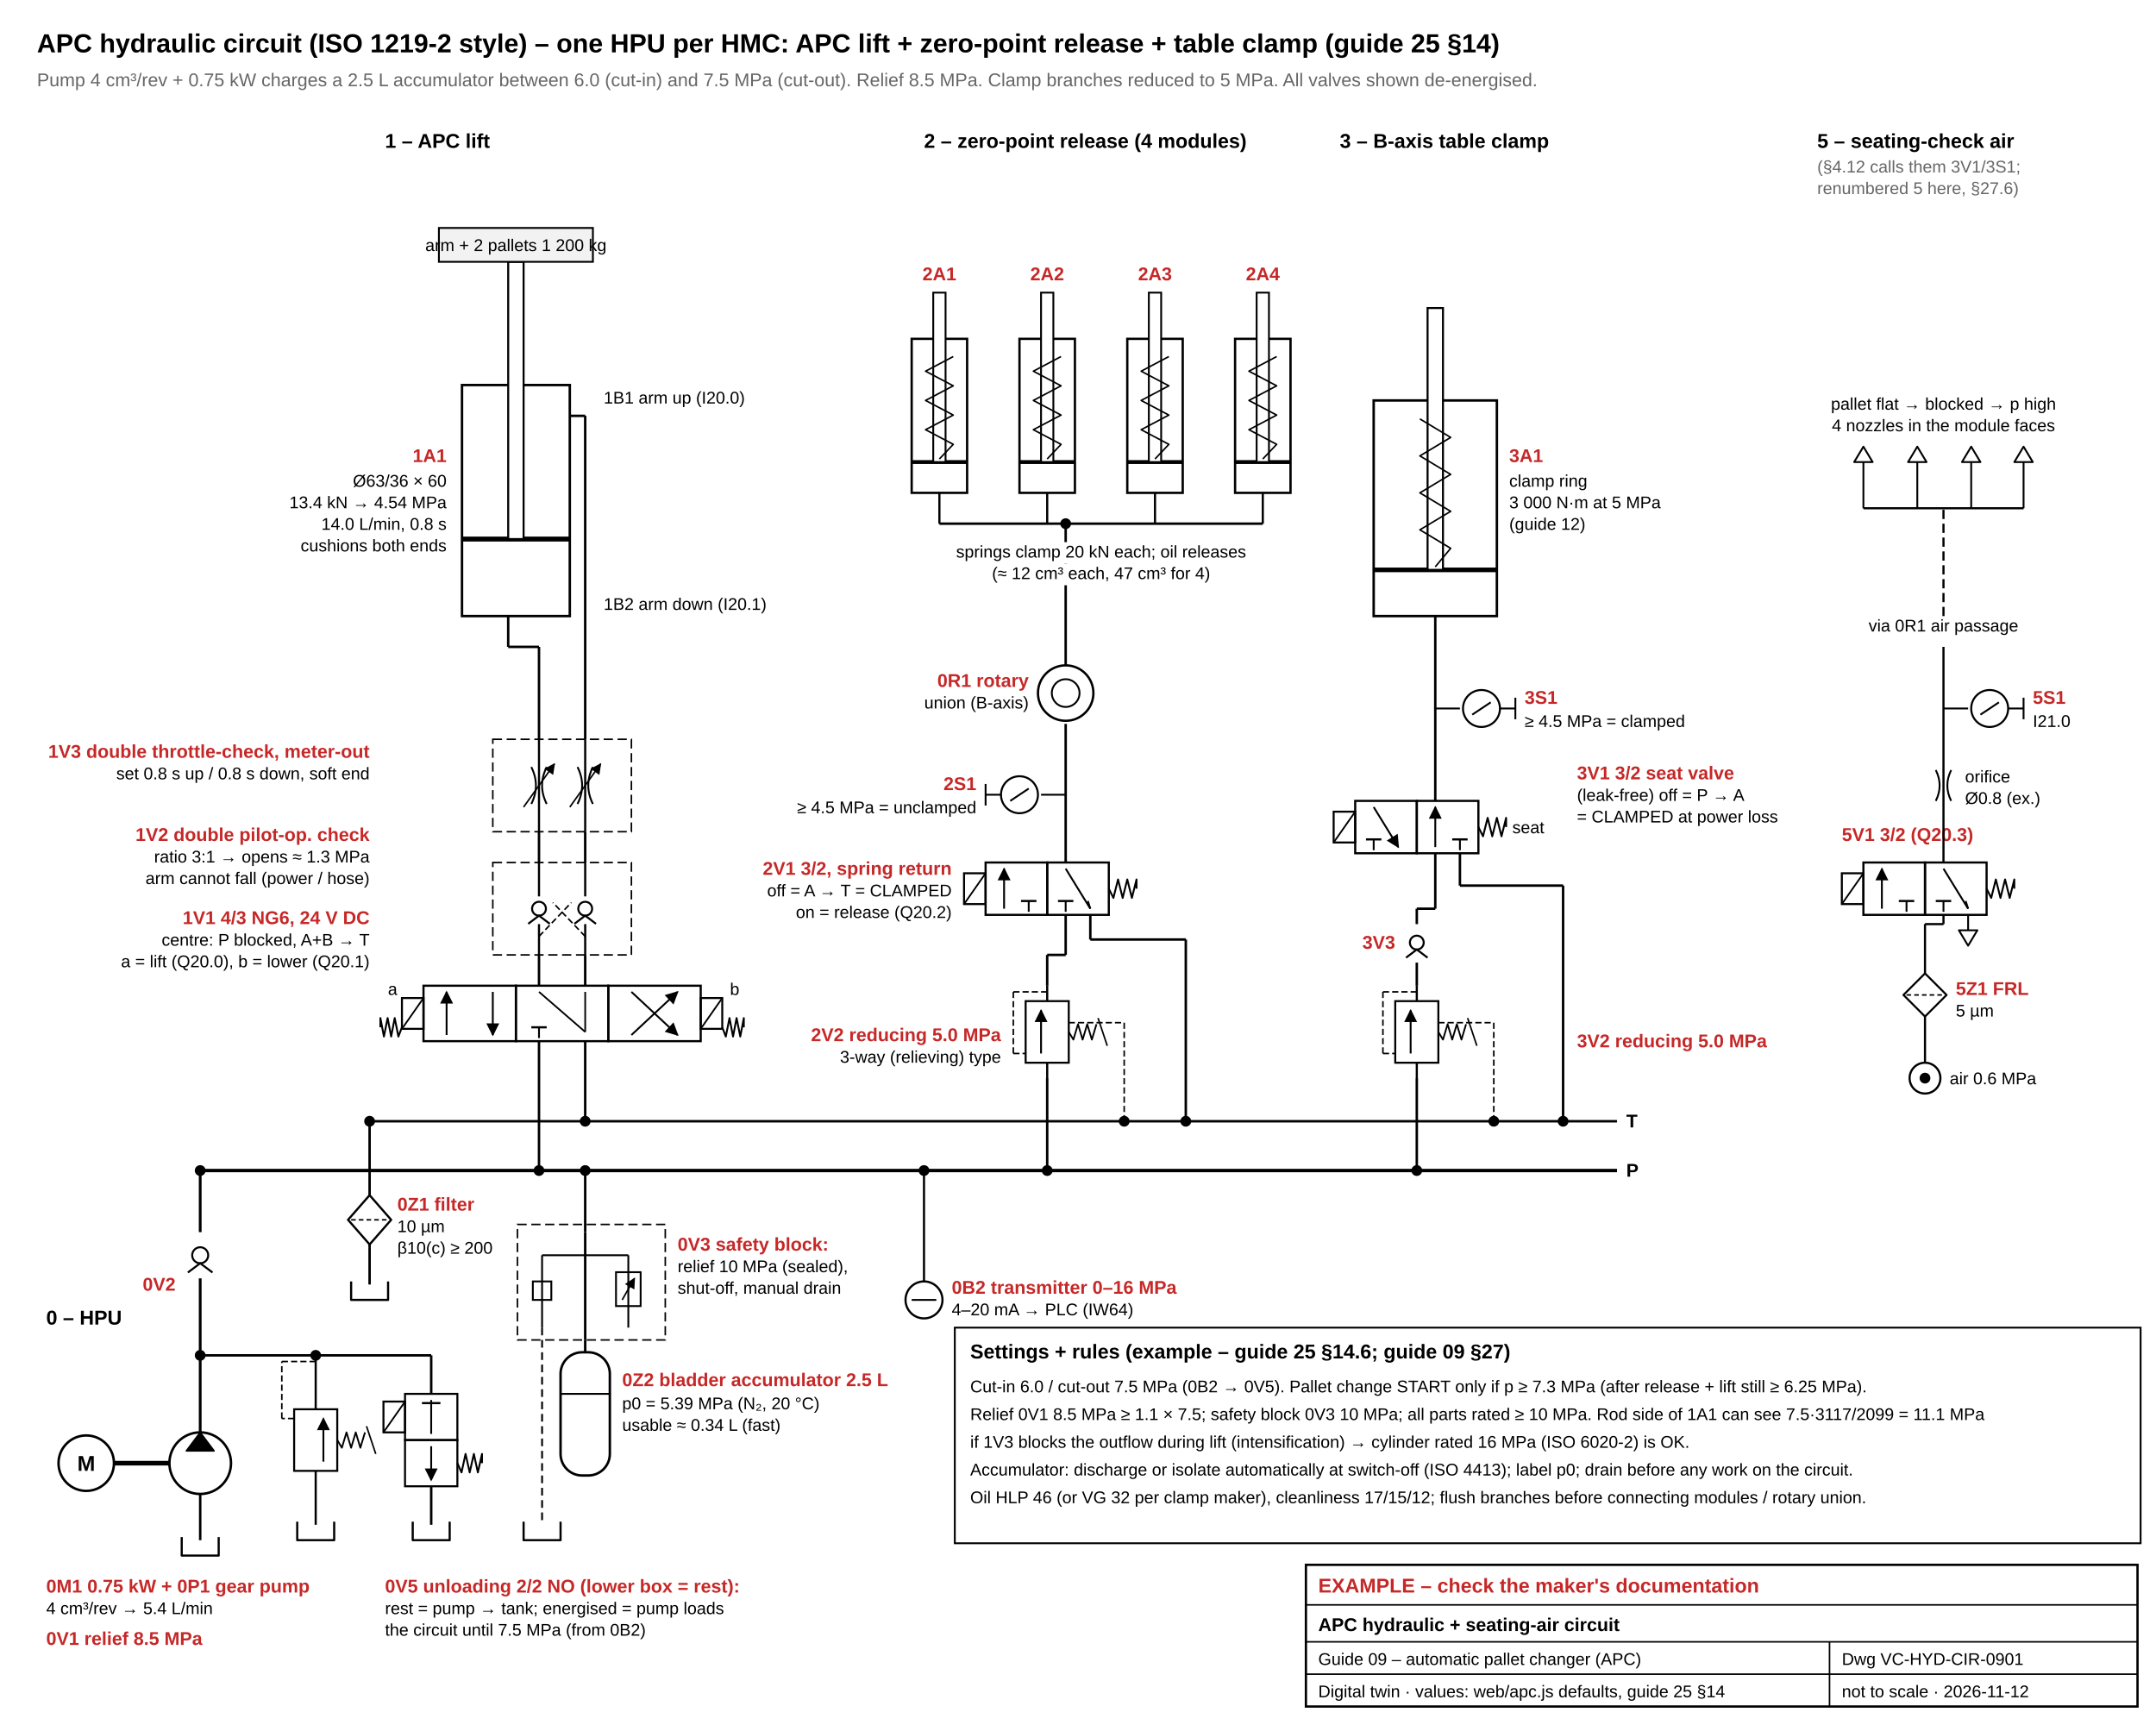
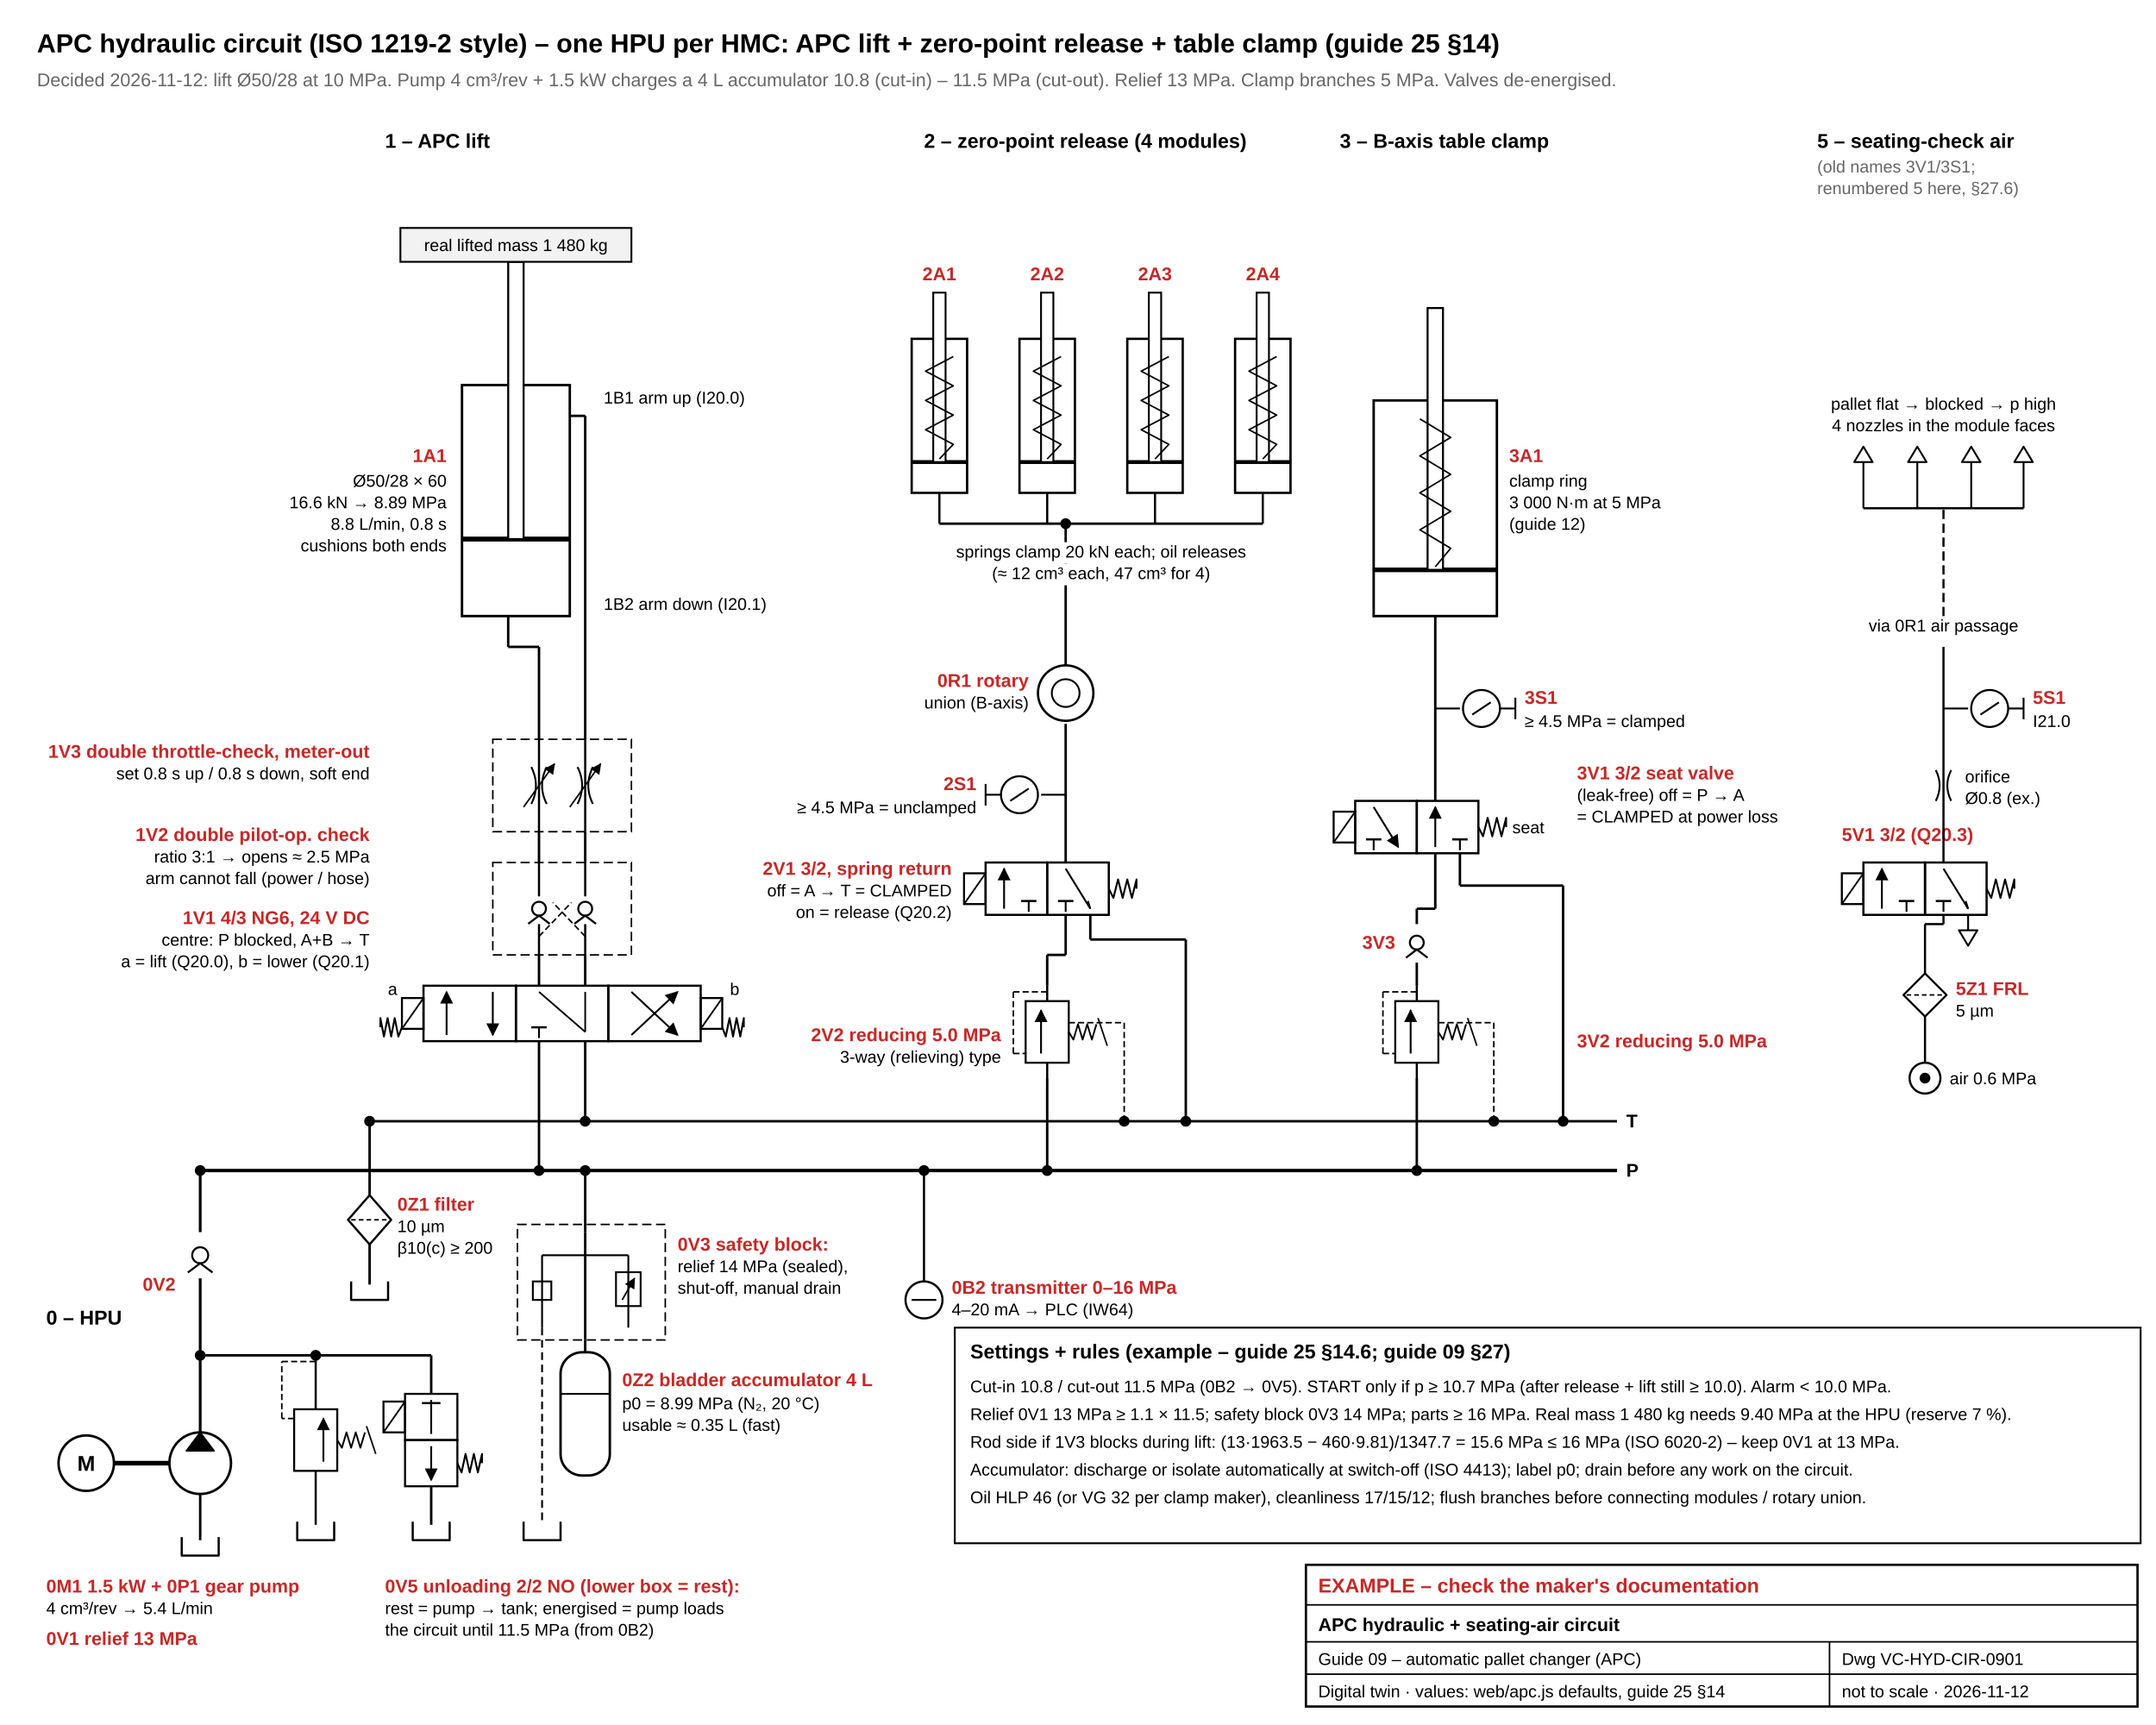
<svg xmlns="http://www.w3.org/2000/svg" viewBox="0 0 1400 1120" width="1400" height="1120" font-family="Arial, Helvetica, sans-serif">
  <defs>
    <marker id="ar" viewBox="0 0 10 10" refX="9" refY="5" markerWidth="7" markerHeight="7" orient="auto-start-reverse">
      <path d="M0,0 L10,5 L0,10 z" fill="#000" />
    </marker>
    <marker id="aa" viewBox="0 0 10 10" refX="9" refY="5" markerWidth="7" markerHeight="7" orient="auto-start-reverse">
      <path d="M0,0 L10,5 L0,10 z" fill="#c62828" />
    </marker>
    <pattern id="hatch" width="7" height="7" patternUnits="userSpaceOnUse" patternTransform="rotate(45)">
      <line x1="0" y1="0" x2="0" y2="7" stroke="#000" stroke-width="0.8" />
    </pattern>
  </defs>
  <rect x="0" y="0" width="1400" height="1120" fill="#ffffff" />
  <text x="24.0" y="34.0" font-size="17" text-anchor="start" fill="#000" font-weight="bold">APC hydraulic circuit (ISO 1219-2 style) – one HPU per HMC: APC lift + zero-point release + table clamp (guide 25 §14)</text>
-   <text x="24.0" y="56.0" font-size="12" text-anchor="start" fill="#666666">Pump 4 cm³/rev + 0.75 kW charges a 2.5 L accumulator between 6.0 (cut-in) and 7.5 MPa (cut-out). Relief 8.5 MPa. Clamp branches reduced to 5 MPa. All valves shown de-energised.</text>
+   <text x="24.0" y="56.0" font-size="12" text-anchor="start" fill="#666666">Decided 2026-11-12: lift Ø50/28 at 10 MPa. Pump 4 cm³/rev + 1.5 kW charges a 4 L accumulator 10.8 (cut-in) – 11.5 MPa (cut-out). Relief 13 MPa. Clamp branches 5 MPa. Valves de-energised.</text>
  <line x1="130.0" y1="760.0" x2="1050.0" y2="760.0" stroke="#000" stroke-width="2.2" />
  <text x="1056.0" y="764.0" font-size="12" text-anchor="start" fill="#000" font-weight="bold">P</text>
  <line x1="240.0" y1="728.0" x2="1050.0" y2="728.0" stroke="#000" stroke-width="1.6" />
  <text x="1056.0" y="732.0" font-size="12" text-anchor="start" fill="#000" font-weight="bold">T</text>
  <text x="30.0" y="860.0" font-size="13" text-anchor="start" fill="#000" font-weight="bold">0 – HPU</text>
  <circle cx="130.0" cy="950.0" r="20.0" stroke="#000" stroke-width="1.6" fill="none" />
  <polygon points="121.0,942.0 130.0,930.0 139.0,942.0" stroke="#000" stroke-width="1" fill="#000" stroke-linejoin="round" />
  <circle cx="56.0" cy="950.0" r="18.0" stroke="#000" stroke-width="1.6" fill="none" />
  <text x="56.0" y="955.0" font-size="14" text-anchor="middle" fill="#000" font-weight="bold">M</text>
  <line x1="74.0" y1="950.0" x2="110.0" y2="950.0" stroke="#000" stroke-width="3" />
  <line x1="130.0" y1="970.0" x2="130.0" y2="1000.0" stroke="#000" stroke-width="1.6" />
  <polyline points="118.0,998.0 118.0,1010.0 142.0,1010.0 142.0,998.0" stroke="#000" stroke-width="1.4" fill="none" stroke-linejoin="round" />
-   <text x="30.0" y="1034.0" font-size="12" text-anchor="start" fill="#c62828" font-weight="bold">0M1 0.75 kW + 0P1 gear pump</text>
+   <text x="30.0" y="1034.0" font-size="12" text-anchor="start" fill="#c62828" font-weight="bold">0M1 1.5 kW + 0P1 gear pump</text>
  <text x="30.0" y="1048.0" font-size="11" text-anchor="start" fill="#000">4 cm³/rev → 5.4 L/min</text>
  <line x1="130.0" y1="930.0" x2="130.0" y2="880.0" stroke="#000" stroke-width="1.8" />
  <circle cx="130.0" cy="880.0" r="3.0" stroke="#000" stroke-width="1" fill="#000" />
  <line x1="130.0" y1="880.0" x2="280.0" y2="880.0" stroke="#000" stroke-width="1.6" />
  <circle cx="205.0" cy="880.0" r="3.0" stroke="#000" stroke-width="1" fill="#000" />
  <rect x="191.0" y="915.0" width="28.0" height="40.0" rx="0" stroke="#000" stroke-width="1.3" fill="none" />
  <line x1="205.0" y1="880.0" x2="205.0" y2="915.0" stroke="#000" stroke-width="1.4" />
  <line x1="205.0" y1="955.0" x2="205.0" y2="990.0" stroke="#000" stroke-width="1.4" />
  <line x1="210.0" y1="949.0" x2="210.0" y2="921.0" stroke="#000" stroke-width="1.2" marker-end="url(#ar)" />
  <polyline points="219.0,935.0 222.0,940.0 225.0,930.0 228.0,940.0 231.0,930.0 234.0,940.0 237.0,930.0" stroke="#000" stroke-width="1.1" fill="none" stroke-linejoin="round" />
  <line x1="238.0" y1="926.0" x2="244.0" y2="944.0" stroke="#000" stroke-width="1" />
  <line x1="191.0" y1="921.0" x2="183.0" y2="921.0" stroke="#000" stroke-width="1" stroke-dasharray="4,2" />
  <line x1="183.0" y1="921.0" x2="183.0" y2="884.0" stroke="#000" stroke-width="1" stroke-dasharray="4,2" />
  <line x1="183.0" y1="884.0" x2="205.0" y2="884.0" stroke="#000" stroke-width="1" stroke-dasharray="4,2" />
  <polyline points="193.0,988.0 193.0,1000.0 217.0,1000.0 217.0,988.0" stroke="#000" stroke-width="1.4" fill="none" stroke-linejoin="round" />
-   <text x="30.0" y="1068.0" font-size="12" text-anchor="start" fill="#c62828" font-weight="bold">0V1 relief 8.5 MPa</text>
+   <text x="30.0" y="1068.0" font-size="12" text-anchor="start" fill="#c62828" font-weight="bold">0V1 relief 13 MPa</text>
  <line x1="280.0" y1="880.0" x2="280.0" y2="905.0" stroke="#000" stroke-width="1.6" />
  <rect x="263.0" y="905.0" width="34.0" height="30.0" rx="0" stroke="#000" stroke-width="1.3" fill="none" />
  <rect x="263.0" y="935.0" width="34.0" height="30.0" rx="0" stroke="#000" stroke-width="1.3" fill="none" />
  <line x1="280.0" y1="909.0" x2="280.0" y2="931.0" stroke="#000" stroke-width="1.2" />
  <line x1="274.0" y1="911.0" x2="286.0" y2="911.0" stroke="#000" stroke-width="1.4" />
  <line x1="280.0" y1="939.0" x2="280.0" y2="961.0" stroke="#000" stroke-width="1.2" marker-end="url(#ar)" />
  <line x1="280.0" y1="965.0" x2="280.0" y2="990.0" stroke="#000" stroke-width="1.6" />
  <polyline points="268.0,988.0 268.0,1000.0 292.0,1000.0 292.0,988.0" stroke="#000" stroke-width="1.4" fill="none" stroke-linejoin="round" />
  <rect x="249.0" y="910.0" width="14.0" height="20.0" rx="0" stroke="#000" stroke-width="1.3" fill="none" />
  <line x1="249.0" y1="930.0" x2="263.0" y2="910.0" stroke="#000" stroke-width="1.1" />
  <polyline points="297.0,950.0 299.7,956.0 302.3,944.0 305.0,956.0 307.7,944.0 310.3,956.0 313.0,944.0 313.0,950.0" stroke="#000" stroke-width="1.2" fill="none" stroke-linejoin="round" />
  <text x="250.0" y="1034.0" font-size="12" text-anchor="start" fill="#c62828" font-weight="bold">0V5 unloading 2/2 NO (lower box = rest):</text>
  <text x="250.0" y="1048.0" font-size="11" text-anchor="start" fill="#000">rest = pump → tank; energised = pump loads</text>
-   <text x="250.0" y="1062.0" font-size="11" text-anchor="start" fill="#000">the circuit until 7.5 MPa (from 0B2)</text>
+   <text x="250.0" y="1062.0" font-size="11" text-anchor="start" fill="#000">the circuit until 11.5 MPa (from 0B2)</text>
  <line x1="130.0" y1="880.0" x2="130.0" y2="830.0" stroke="#000" stroke-width="1.8" />
  <circle cx="130.0" cy="815.0" r="5.2" stroke="#000" stroke-width="1.3" fill="none" />
  <polyline points="122.0,826.2 130.0,820.2 138.0,826.2" stroke="#000" stroke-width="1.3" fill="none" stroke-linejoin="round" />
  <line x1="130.0" y1="800.0" x2="130.0" y2="760.0" stroke="#000" stroke-width="1.8" />
  <circle cx="130.0" cy="760.0" r="3.0" stroke="#000" stroke-width="1" fill="#000" />
  <text x="114.0" y="838.0" font-size="12" text-anchor="end" fill="#c62828" font-weight="bold">0V2</text>
  <circle cx="380.0" cy="760.0" r="3.0" stroke="#000" stroke-width="1" fill="#000" />
  <line x1="380.0" y1="760.0" x2="380.0" y2="800.0" stroke="#000" stroke-width="1.6" />
  <rect x="336.0" y="795.0" width="96.0" height="75.0" rx="0" stroke="#000" stroke-width="1" fill="none" stroke-dasharray="6,3" />
  <line x1="380.0" y1="800.0" x2="380.0" y2="870.0" stroke="#000" stroke-width="1.6" />
  <line x1="380.0" y1="815.0" x2="408.0" y2="815.0" stroke="#000" stroke-width="1.2" />
  <line x1="408.0" y1="815.0" x2="408.0" y2="862.0" stroke="#000" stroke-width="1.2" />
  <rect x="400.0" y="826.0" width="16.0" height="22.0" rx="0" stroke="#000" stroke-width="1.2" fill="none" />
  <line x1="404.0" y1="844.0" x2="412.0" y2="830.0" stroke="#000" stroke-width="1" marker-end="url(#ar)" />
  <line x1="352.0" y1="815.0" x2="380.0" y2="815.0" stroke="#000" stroke-width="1.2" />
  <line x1="352.0" y1="815.0" x2="352.0" y2="862.0" stroke="#000" stroke-width="1.2" />
  <rect x="346.0" y="832.0" width="12.0" height="12.0" rx="0" stroke="#000" stroke-width="1.2" fill="none" />
  <line x1="352.0" y1="862.0" x2="352.0" y2="990.0" stroke="#000" stroke-width="1.2" stroke-dasharray="5,3" />
  <polyline points="340.0,988.0 340.0,1000.0 364.0,1000.0 364.0,988.0" stroke="#000" stroke-width="1.4" fill="none" stroke-linejoin="round" />
  <rect x="364.0" y="878.0" width="32.0" height="80.0" rx="14" stroke="#000" stroke-width="1.6" fill="none" />
  <line x1="364.0" y1="905.0" x2="396.0" y2="905.0" stroke="#000" stroke-width="1.2" />
  <line x1="380.0" y1="870.0" x2="380.0" y2="878.0" stroke="#000" stroke-width="1.6" />
  <text x="440.0" y="812.0" font-size="12" text-anchor="start" fill="#c62828" font-weight="bold">0V3 safety block:</text>
-   <text x="440.0" y="826.0" font-size="11" text-anchor="start" fill="#000">relief 10 MPa (sealed),</text>
+   <text x="440.0" y="826.0" font-size="11" text-anchor="start" fill="#000">relief 14 MPa (sealed),</text>
  <text x="440.0" y="840.0" font-size="11" text-anchor="start" fill="#000">shut-off, manual drain</text>
-   <text x="404.0" y="900.0" font-size="12" text-anchor="start" fill="#c62828" font-weight="bold">0Z2 bladder accumulator 2.5 L</text>
-   <text x="404.0" y="915.0" font-size="11" text-anchor="start" fill="#000">p0 = 5.39 MPa (N₂, 20 °C)</text>
-   <text x="404.0" y="929.0" font-size="11" text-anchor="start" fill="#000">usable ≈ 0.34 L (fast)</text>
+   <text x="404.0" y="900.0" font-size="12" text-anchor="start" fill="#c62828" font-weight="bold">0Z2 bladder accumulator 4 L</text>
+   <text x="404.0" y="915.0" font-size="11" text-anchor="start" fill="#000">p0 = 8.99 MPa (N₂, 20 °C)</text>
+   <text x="404.0" y="929.0" font-size="11" text-anchor="start" fill="#000">usable ≈ 0.35 L (fast)</text>
  <circle cx="600.0" cy="760.0" r="3.0" stroke="#000" stroke-width="1" fill="#000" />
  <line x1="600.0" y1="760.0" x2="600.0" y2="832.0" stroke="#000" stroke-width="1.4" />
  <circle cx="600.0" cy="844.0" r="12.0" stroke="#000" stroke-width="1.4" fill="none" />
  <line x1="592.0" y1="844.0" x2="608.0" y2="844.0" stroke="#000" stroke-width="1.2" />
  <text x="618.0" y="840.0" font-size="12" text-anchor="start" fill="#c62828" font-weight="bold">0B2 transmitter 0–16 MPa</text>
  <text x="618.0" y="854.0" font-size="11" text-anchor="start" fill="#000">4–20 mA → PLC (IW64)</text>
  <circle cx="240.0" cy="728.0" r="3.0" stroke="#000" stroke-width="1" fill="#000" />
  <line x1="240.0" y1="728.0" x2="240.0" y2="776.0" stroke="#000" stroke-width="1.6" />
  <polygon points="240.0,776.0 254.0,792.0 240.0,808.0 226.0,792.0" stroke="#000" stroke-width="1.4" fill="none" stroke-linejoin="round" />
  <line x1="228.0" y1="792.0" x2="252.0" y2="792.0" stroke="#000" stroke-width="1" stroke-dasharray="3,2" />
  <line x1="240.0" y1="808.0" x2="240.0" y2="834.0" stroke="#000" stroke-width="1.6" />
  <polyline points="228.0,832.0 228.0,844.0 252.0,844.0 252.0,832.0" stroke="#000" stroke-width="1.4" fill="none" stroke-linejoin="round" />
  <text x="258.0" y="786.0" font-size="12" text-anchor="start" fill="#c62828" font-weight="bold">0Z1 filter</text>
  <text x="258.0" y="800.0" font-size="11" text-anchor="start" fill="#000">10 µm</text>
  <text x="258.0" y="814.0" font-size="11" text-anchor="start" fill="#000">β10(c) ≥ 200</text>
  <text x="250.0" y="96.0" font-size="13" text-anchor="start" fill="#000" font-weight="bold">1 – APC lift</text>
  <rect x="275.0" y="640.0" width="60.0" height="36.0" rx="0" stroke="#000" stroke-width="1.4" fill="none" />
  <rect x="335.0" y="640.0" width="60.0" height="36.0" rx="0" stroke="#000" stroke-width="1.4" fill="none" />
  <rect x="395.0" y="640.0" width="60.0" height="36.0" rx="0" stroke="#000" stroke-width="1.4" fill="none" />
  <line x1="350.0" y1="674.0" x2="350.0" y2="667.0" stroke="#000" stroke-width="1.2" />
  <line x1="345.0" y1="667.0" x2="355.0" y2="667.0" stroke="#000" stroke-width="1.4" />
  <line x1="350.0" y1="644.0" x2="380.0" y2="670.0" stroke="#000" stroke-width="1.1" />
  <line x1="380.0" y1="644.0" x2="380.0" y2="670.0" stroke="#000" stroke-width="1.1" />
  <line x1="290.0" y1="672.0" x2="290.0" y2="644.0" stroke="#000" stroke-width="1.2" marker-end="url(#ar)" />
  <line x1="320.0" y1="644.0" x2="320.0" y2="672.0" stroke="#000" stroke-width="1.2" marker-end="url(#ar)" />
  <line x1="410.0" y1="672.0" x2="440.0" y2="644.0" stroke="#000" stroke-width="1.2" marker-end="url(#ar)" />
  <line x1="410.0" y1="644.0" x2="440.0" y2="672.0" stroke="#000" stroke-width="1.2" marker-end="url(#ar)" />
  <rect x="261.0" y="648.0" width="14.0" height="20.0" rx="0" stroke="#000" stroke-width="1.3" fill="none" />
  <line x1="261.0" y1="668.0" x2="275.0" y2="648.0" stroke="#000" stroke-width="1.1" />
  <polyline points="261.0,667.0 258.7,673.0 256.3,661.0 254.0,673.0 251.7,661.0 249.3,673.0 247.0,661.0 247.0,667.0" stroke="#000" stroke-width="1.2" fill="none" stroke-linejoin="round" />
  <rect x="455.0" y="648.0" width="14.0" height="20.0" rx="0" stroke="#000" stroke-width="1.3" fill="none" />
  <line x1="455.0" y1="668.0" x2="469.0" y2="648.0" stroke="#000" stroke-width="1.1" />
  <polyline points="469.0,667.0 471.3,673.0 473.7,661.0 476.0,673.0 478.3,661.0 480.7,673.0 483.0,661.0 483.0,667.0" stroke="#000" stroke-width="1.2" fill="none" stroke-linejoin="round" />
  <text x="258.0" y="646.0" font-size="11" text-anchor="end" fill="#000">a</text>
  <text x="474.0" y="646.0" font-size="11" text-anchor="start" fill="#000">b</text>
  <line x1="350.0" y1="676.0" x2="350.0" y2="760.0" stroke="#000" stroke-width="1.6" />
  <circle cx="350.0" cy="760.0" r="3.0" stroke="#000" stroke-width="1" fill="#000" />
  <line x1="380.0" y1="676.0" x2="380.0" y2="728.0" stroke="#000" stroke-width="1.6" />
  <circle cx="380.0" cy="728.0" r="3.0" stroke="#000" stroke-width="1" fill="#000" />
  <text x="240.0" y="600.0" font-size="12" text-anchor="end" fill="#c62828" font-weight="bold">1V1 4/3 NG6, 24 V DC</text>
  <text x="240.0" y="614.0" font-size="11" text-anchor="end" fill="#000">centre: P blocked, A+B → T</text>
  <text x="240.0" y="628.0" font-size="11" text-anchor="end" fill="#000">a = lift (Q20.0), b = lower (Q20.1)</text>
  <rect x="320.0" y="560.0" width="90.0" height="60.0" rx="0" stroke="#000" stroke-width="1" fill="none" stroke-dasharray="6,3" />
  <line x1="350.0" y1="620.0" x2="350.0" y2="640.0" stroke="#000" stroke-width="1.6" />
  <circle cx="350.0" cy="590.0" r="4.5" stroke="#000" stroke-width="1.3" fill="none" />
  <polyline points="343.0,599.8 350.0,594.5 357.0,599.8" stroke="#000" stroke-width="1.3" fill="none" stroke-linejoin="round" />
  <line x1="380.0" y1="620.0" x2="380.0" y2="640.0" stroke="#000" stroke-width="1.6" />
  <circle cx="380.0" cy="590.0" r="4.5" stroke="#000" stroke-width="1.3" fill="none" />
  <polyline points="373.0,599.8 380.0,594.5 387.0,599.8" stroke="#000" stroke-width="1.3" fill="none" stroke-linejoin="round" />
  <line x1="350.0" y1="620.0" x2="350.0" y2="600.0" stroke="#000" stroke-width="1.4" />
  <line x1="380.0" y1="620.0" x2="380.0" y2="600.0" stroke="#000" stroke-width="1.4" />
  <line x1="350.0" y1="582.0" x2="350.0" y2="560.0" stroke="#000" stroke-width="1.4" />
  <line x1="380.0" y1="582.0" x2="380.0" y2="560.0" stroke="#000" stroke-width="1.4" />
  <line x1="350.0" y1="608.0" x2="371.0" y2="586.0" stroke="#000" stroke-width="1" stroke-dasharray="4,2" />
  <line x1="380.0" y1="608.0" x2="359.0" y2="586.0" stroke="#000" stroke-width="1" stroke-dasharray="4,2" />
  <text x="240.0" y="546.0" font-size="12" text-anchor="end" fill="#c62828" font-weight="bold">1V2 double pilot-op. check</text>
-   <text x="240.0" y="560.0" font-size="11" text-anchor="end" fill="#000">ratio 3:1 → opens ≈ 1.3 MPa</text>
+   <text x="240.0" y="560.0" font-size="11" text-anchor="end" fill="#000">ratio 3:1 → opens ≈ 2.5 MPa</text>
  <text x="240.0" y="574.0" font-size="11" text-anchor="end" fill="#000">arm cannot fall (power / hose)</text>
  <rect x="320.0" y="480.0" width="90.0" height="60.0" rx="0" stroke="#000" stroke-width="1" fill="none" stroke-dasharray="6,3" />
  <line x1="350.0" y1="540.0" x2="350.0" y2="560.0" stroke="#000" stroke-width="1.6" />
  <line x1="350.0" y1="480.0" x2="350.0" y2="540.0" stroke="#000" stroke-width="1.4" />
  <path d="M345,498 Q351,510 345,522" stroke="#000" stroke-width="1.2" fill="none" />
  <path d="M355,498 Q349,510 355,522" stroke="#000" stroke-width="1.2" fill="none" />
  <line x1="380.0" y1="540.0" x2="380.0" y2="560.0" stroke="#000" stroke-width="1.6" />
  <line x1="380.0" y1="480.0" x2="380.0" y2="540.0" stroke="#000" stroke-width="1.4" />
  <path d="M375,498 Q381,510 375,522" stroke="#000" stroke-width="1.2" fill="none" />
  <path d="M385,498 Q379,510 385,522" stroke="#000" stroke-width="1.2" fill="none" />
  <line x1="340.0" y1="524.0" x2="360.0" y2="496.0" stroke="#000" stroke-width="1" marker-end="url(#ar)" />
  <line x1="370.0" y1="524.0" x2="390.0" y2="496.0" stroke="#000" stroke-width="1" marker-end="url(#ar)" />
  <text x="240.0" y="492.0" font-size="12" text-anchor="end" fill="#c62828" font-weight="bold">1V3 double throttle-check, meter-out</text>
  <text x="240.0" y="506.0" font-size="11" text-anchor="end" fill="#000">set 0.8 s up / 0.8 s down, soft end</text>
  <line x1="350.0" y1="480.0" x2="350.0" y2="420.0" stroke="#000" stroke-width="1.6" />
  <line x1="350.0" y1="420.0" x2="330.0" y2="420.0" stroke="#000" stroke-width="1.6" />
  <line x1="330.0" y1="420.0" x2="330.0" y2="400.0" stroke="#000" stroke-width="1.6" />
  <line x1="380.0" y1="480.0" x2="380.0" y2="270.0" stroke="#000" stroke-width="1.6" />
  <line x1="380.0" y1="270.0" x2="380.0" y2="270.0" stroke="#000" stroke-width="1.6" />
  <rect x="300.0" y="250.0" width="70.0" height="150.0" rx="0" stroke="#000" stroke-width="1.6" fill="none" />
  <line x1="300.0" y1="350.0" x2="370.0" y2="350.0" stroke="#000" stroke-width="3.2" />
  <rect x="330.0" y="170.0" width="10.0" height="180.0" rx="0" stroke="#000" stroke-width="1.3" fill="#fff" />
-   <rect x="285.0" y="148.0" width="100.0" height="22.0" rx="0" stroke="#000" stroke-width="1.2" fill="#f2f2f2" />
-   <text x="335.0" y="163.0" font-size="11" text-anchor="middle" fill="#000">arm + 2 pallets 1 200 kg</text>
+   <rect x="260.0" y="148.0" width="150.0" height="22.0" rx="0" stroke="#000" stroke-width="1.2" fill="#f2f2f2" />
+   <text x="335.0" y="163.0" font-size="11" text-anchor="middle" fill="#000">real lifted mass 1 480 kg</text>
  <text x="290.0" y="300.0" font-size="12" text-anchor="end" fill="#c62828" font-weight="bold">1A1</text>
-   <text x="290.0" y="316.0" font-size="11" text-anchor="end" fill="#000">Ø63/36 × 60</text>
-   <text x="290.0" y="330.0" font-size="11" text-anchor="end" fill="#000">13.4 kN → 4.54 MPa</text>
-   <text x="290.0" y="344.0" font-size="11" text-anchor="end" fill="#000">14.0 L/min, 0.8 s</text>
+   <text x="290.0" y="316.0" font-size="11" text-anchor="end" fill="#000">Ø50/28 × 60</text>
+   <text x="290.0" y="330.0" font-size="11" text-anchor="end" fill="#000">16.6 kN → 8.89 MPa</text>
+   <text x="290.0" y="344.0" font-size="11" text-anchor="end" fill="#000">8.8 L/min, 0.8 s</text>
  <text x="290.0" y="358.0" font-size="11" text-anchor="end" fill="#000">cushions both ends</text>
  <line x1="380.0" y1="270.0" x2="370.0" y2="270.0" stroke="#000" stroke-width="1.6" />
  <text x="392.0" y="262.0" font-size="11" text-anchor="start" fill="#000">1B1 arm up (I20.0)</text>
  <text x="392.0" y="396.0" font-size="11" text-anchor="start" fill="#000">1B2 arm down (I20.1)</text>
  <text x="600.0" y="96.0" font-size="13" text-anchor="start" fill="#000" font-weight="bold">2 – zero-point release (4 modules)</text>
  <circle cx="680.0" cy="760.0" r="3.0" stroke="#000" stroke-width="1" fill="#000" />
  <line x1="680.0" y1="760.0" x2="680.0" y2="700.0" stroke="#000" stroke-width="1.6" />
  <rect x="666.0" y="650.0" width="28.0" height="40.0" rx="0" stroke="#000" stroke-width="1.3" fill="none" />
  <line x1="680.0" y1="700.0" x2="680.0" y2="690.0" stroke="#000" stroke-width="1.4" />
  <line x1="680.0" y1="650.0" x2="680.0" y2="640.0" stroke="#000" stroke-width="1.4" />
  <line x1="676.0" y1="684.0" x2="676.0" y2="656.0" stroke="#000" stroke-width="1.2" marker-end="url(#ar)" />
  <polyline points="694.0,670.0 697.0,675.0 700.0,665.0 703.0,675.0 706.0,665.0 709.0,675.0 712.0,665.0" stroke="#000" stroke-width="1.1" fill="none" stroke-linejoin="round" />
  <line x1="713.0" y1="661.0" x2="719.0" y2="679.0" stroke="#000" stroke-width="1" />
  <line x1="680.0" y1="644.0" x2="658.0" y2="644.0" stroke="#000" stroke-width="1" stroke-dasharray="4,2" />
  <line x1="658.0" y1="644.0" x2="658.0" y2="684.0" stroke="#000" stroke-width="1" stroke-dasharray="4,2" />
  <line x1="658.0" y1="684.0" x2="666.0" y2="684.0" stroke="#000" stroke-width="1" stroke-dasharray="4,2" />
  <line x1="694.0" y1="664.0" x2="730.0" y2="664.0" stroke="#000" stroke-width="1" stroke-dasharray="4,2" />
  <line x1="730.0" y1="664.0" x2="730.0" y2="728.0" stroke="#000" stroke-width="1" stroke-dasharray="4,2" />
  <circle cx="730.0" cy="728.0" r="3.0" stroke="#000" stroke-width="1" fill="#000" />
  <text x="650.0" y="676.0" font-size="12" text-anchor="end" fill="#c62828" font-weight="bold">2V2 reducing 5.0 MPa</text>
  <text x="650.0" y="690.0" font-size="11" text-anchor="end" fill="#000">3-way (relieving) type</text>
  <rect x="640.0" y="560.0" width="40.0" height="34.0" rx="0" stroke="#000" stroke-width="1.4" fill="none" />
  <rect x="680.0" y="560.0" width="40.0" height="34.0" rx="0" stroke="#000" stroke-width="1.4" fill="none" />
  <line x1="692.0" y1="564.0" x2="708.0" y2="590.0" stroke="#000" stroke-width="1.2" />
  <line x1="706.4" y1="585.0" x2="708.0" y2="590.0" stroke="#000" stroke-width="1.2" />
  <line x1="692.0" y1="592.0" x2="692.0" y2="585.0" stroke="#000" stroke-width="1.2" />
  <line x1="687.0" y1="585.0" x2="697.0" y2="585.0" stroke="#000" stroke-width="1.4" />
  <line x1="652.0" y1="590.0" x2="652.0" y2="564.0" stroke="#000" stroke-width="1.2" marker-end="url(#ar)" />
  <line x1="668.0" y1="592.0" x2="668.0" y2="585.0" stroke="#000" stroke-width="1.2" />
  <line x1="663.0" y1="585.0" x2="673.0" y2="585.0" stroke="#000" stroke-width="1.4" />
  <rect x="626.0" y="567.0" width="14.0" height="20.0" rx="0" stroke="#000" stroke-width="1.3" fill="none" />
  <line x1="626.0" y1="587.0" x2="640.0" y2="567.0" stroke="#000" stroke-width="1.1" />
  <polyline points="720.0,577.0 723.0,583.0 726.0,571.0 729.0,583.0 732.0,571.0 735.0,583.0 738.0,571.0 738.0,577.0" stroke="#000" stroke-width="1.2" fill="none" stroke-linejoin="round" />
  <line x1="680.0" y1="640.0" x2="680.0" y2="620.0" stroke="#000" stroke-width="1.6" />
  <line x1="680.0" y1="620.0" x2="692.0" y2="620.0" stroke="#000" stroke-width="1.6" />
  <line x1="692.0" y1="620.0" x2="692.0" y2="594.0" stroke="#000" stroke-width="1.6" />
  <line x1="708.0" y1="594.0" x2="708.0" y2="610.0" stroke="#000" stroke-width="1.6" />
  <line x1="708.0" y1="610.0" x2="770.0" y2="610.0" stroke="#000" stroke-width="1.6" />
  <line x1="770.0" y1="610.0" x2="770.0" y2="728.0" stroke="#000" stroke-width="1.6" />
  <circle cx="770.0" cy="728.0" r="3.0" stroke="#000" stroke-width="1" fill="#000" />
  <text x="618.0" y="568.0" font-size="12" text-anchor="end" fill="#c62828" font-weight="bold">2V1 3/2, spring return</text>
  <text x="618.0" y="582.0" font-size="11" text-anchor="end" fill="#000">off = A → T = CLAMPED</text>
  <text x="618.0" y="596.0" font-size="11" text-anchor="end" fill="#000">on = release (Q20.2)</text>
  <line x1="692.0" y1="560.0" x2="692.0" y2="470.0" stroke="#000" stroke-width="1.6" />
  <line x1="692.0" y1="516.0" x2="676.0" y2="516.0" stroke="#000" stroke-width="1.2" />
  <circle cx="662.0" cy="516.0" r="12.0" stroke="#000" stroke-width="1.3" fill="none" />
  <line x1="656.0" y1="520.0" x2="668.0" y2="512.0" stroke="#000" stroke-width="1.2" />
  <line x1="650.0" y1="516.0" x2="640.0" y2="516.0" stroke="#000" stroke-width="1.2" />
  <line x1="640.0" y1="509.0" x2="640.0" y2="523.0" stroke="#000" stroke-width="1.2" />
  <text x="634.0" y="513.0" font-size="12" text-anchor="end" fill="#c62828" font-weight="bold">2S1</text>
  <text x="634.0" y="528.0" font-size="11" text-anchor="end" fill="#000">≥ 4.5 MPa = unclamped</text>
  <circle cx="692.0" cy="450.0" r="18.0" stroke="#000" stroke-width="1.5" fill="none" />
  <circle cx="692.0" cy="450.0" r="9.0" stroke="#000" stroke-width="1.2" fill="none" />
  <text x="668.0" y="446.0" font-size="12" text-anchor="end" fill="#c62828" font-weight="bold">0R1 rotary</text>
  <text x="668.0" y="460.0" font-size="11" text-anchor="end" fill="#000">union (B-axis)</text>
  <line x1="692.0" y1="432.0" x2="692.0" y2="340.0" stroke="#000" stroke-width="1.6" />
  <line x1="610.0" y1="340.0" x2="820.0" y2="340.0" stroke="#000" stroke-width="1.6" />
  <circle cx="692.0" cy="340.0" r="3.0" stroke="#000" stroke-width="1" fill="#000" />
  <line x1="610.0" y1="340.0" x2="610.0" y2="320.0" stroke="#000" stroke-width="1.4" />
  <rect x="592.0" y="220.0" width="36.0" height="100.0" rx="0" stroke="#000" stroke-width="1.5" fill="none" />
  <line x1="592.0" y1="300.0" x2="628.0" y2="300.0" stroke="#000" stroke-width="2.5" />
  <rect x="606.0" y="190.0" width="8.0" height="110.0" rx="0" stroke="#000" stroke-width="1.2" fill="#fff" />
  <polyline points="610.0,298.0 619.0,288.5 601.0,279.0 619.0,269.5 601.0,260.0 619.0,250.5 601.0,241.0 619.0,231.5" stroke="#000" stroke-width="1.0" fill="none" stroke-linejoin="round" />
  <text x="610.0" y="182.0" font-size="12" text-anchor="middle" fill="#c62828" font-weight="bold">2A1</text>
  <line x1="680.0" y1="340.0" x2="680.0" y2="320.0" stroke="#000" stroke-width="1.4" />
  <rect x="662.0" y="220.0" width="36.0" height="100.0" rx="0" stroke="#000" stroke-width="1.5" fill="none" />
  <line x1="662.0" y1="300.0" x2="698.0" y2="300.0" stroke="#000" stroke-width="2.5" />
  <rect x="676.0" y="190.0" width="8.0" height="110.0" rx="0" stroke="#000" stroke-width="1.2" fill="#fff" />
  <polyline points="680.0,298.0 689.0,288.5 671.0,279.0 689.0,269.5 671.0,260.0 689.0,250.5 671.0,241.0 689.0,231.5" stroke="#000" stroke-width="1.0" fill="none" stroke-linejoin="round" />
  <text x="680.0" y="182.0" font-size="12" text-anchor="middle" fill="#c62828" font-weight="bold">2A2</text>
  <line x1="750.0" y1="340.0" x2="750.0" y2="320.0" stroke="#000" stroke-width="1.4" />
  <rect x="732.0" y="220.0" width="36.0" height="100.0" rx="0" stroke="#000" stroke-width="1.5" fill="none" />
  <line x1="732.0" y1="300.0" x2="768.0" y2="300.0" stroke="#000" stroke-width="2.5" />
  <rect x="746.0" y="190.0" width="8.0" height="110.0" rx="0" stroke="#000" stroke-width="1.2" fill="#fff" />
  <polyline points="750.0,298.0 759.0,288.5 741.0,279.0 759.0,269.5 741.0,260.0 759.0,250.5 741.0,241.0 759.0,231.5" stroke="#000" stroke-width="1.0" fill="none" stroke-linejoin="round" />
  <text x="750.0" y="182.0" font-size="12" text-anchor="middle" fill="#c62828" font-weight="bold">2A3</text>
  <line x1="820.0" y1="340.0" x2="820.0" y2="320.0" stroke="#000" stroke-width="1.4" />
  <rect x="802.0" y="220.0" width="36.0" height="100.0" rx="0" stroke="#000" stroke-width="1.5" fill="none" />
  <line x1="802.0" y1="300.0" x2="838.0" y2="300.0" stroke="#000" stroke-width="2.5" />
  <rect x="816.0" y="190.0" width="8.0" height="110.0" rx="0" stroke="#000" stroke-width="1.2" fill="#fff" />
  <polyline points="820.0,298.0 829.0,288.5 811.0,279.0 829.0,269.5 811.0,260.0 829.0,250.5 811.0,241.0 829.0,231.5" stroke="#000" stroke-width="1.0" fill="none" stroke-linejoin="round" />
  <text x="820.0" y="182.0" font-size="12" text-anchor="middle" fill="#c62828" font-weight="bold">2A4</text>
  <rect x="598.0" y="352.0" width="233.9" height="14.0" fill="#fff" />
  <text x="715.0" y="362.0" font-size="11" text-anchor="middle" fill="#000">springs clamp 20 kN each; oil releases</text>
  <rect x="625.3" y="366.0" width="179.5" height="14.0" fill="#fff" />
  <text x="715.0" y="376.0" font-size="11" text-anchor="middle" fill="#000">(≈ 12 cm³ each, 47 cm³ for 4)</text>
  <text x="870.0" y="96.0" font-size="13" text-anchor="start" fill="#000" font-weight="bold">3 – B-axis table clamp</text>
  <circle cx="920.0" cy="760.0" r="3.0" stroke="#000" stroke-width="1" fill="#000" />
  <line x1="920.0" y1="760.0" x2="920.0" y2="700.0" stroke="#000" stroke-width="1.6" />
  <rect x="906.0" y="650.0" width="28.0" height="40.0" rx="0" stroke="#000" stroke-width="1.3" fill="none" />
  <line x1="920.0" y1="700.0" x2="920.0" y2="690.0" stroke="#000" stroke-width="1.4" />
  <line x1="920.0" y1="650.0" x2="920.0" y2="640.0" stroke="#000" stroke-width="1.4" />
  <line x1="916.0" y1="684.0" x2="916.0" y2="656.0" stroke="#000" stroke-width="1.2" marker-end="url(#ar)" />
  <polyline points="934.0,670.0 937.0,675.0 940.0,665.0 943.0,675.0 946.0,665.0 949.0,675.0 952.0,665.0" stroke="#000" stroke-width="1.1" fill="none" stroke-linejoin="round" />
  <line x1="953.0" y1="661.0" x2="959.0" y2="679.0" stroke="#000" stroke-width="1" />
  <line x1="920.0" y1="644.0" x2="898.0" y2="644.0" stroke="#000" stroke-width="1" stroke-dasharray="4,2" />
  <line x1="898.0" y1="644.0" x2="898.0" y2="684.0" stroke="#000" stroke-width="1" stroke-dasharray="4,2" />
  <line x1="898.0" y1="684.0" x2="906.0" y2="684.0" stroke="#000" stroke-width="1" stroke-dasharray="4,2" />
  <line x1="934.0" y1="664.0" x2="970.0" y2="664.0" stroke="#000" stroke-width="1" stroke-dasharray="4,2" />
  <line x1="970.0" y1="664.0" x2="970.0" y2="728.0" stroke="#000" stroke-width="1" stroke-dasharray="4,2" />
  <circle cx="970.0" cy="728.0" r="3.0" stroke="#000" stroke-width="1" fill="#000" />
  <text x="1024.0" y="680.0" font-size="12" text-anchor="start" fill="#c62828" font-weight="bold">3V2 reducing 5.0 MPa</text>
  <line x1="920.0" y1="640.0" x2="920.0" y2="625.0" stroke="#000" stroke-width="1.6" />
  <circle cx="920.0" cy="612.0" r="4.5" stroke="#000" stroke-width="1.3" fill="none" />
  <polyline points="913.0,621.8 920.0,616.5 927.0,621.8" stroke="#000" stroke-width="1.3" fill="none" stroke-linejoin="round" />
  <line x1="920.0" y1="600.0" x2="920.0" y2="590.0" stroke="#000" stroke-width="1.6" />
  <text x="906.0" y="616.0" font-size="12" text-anchor="end" fill="#c62828" font-weight="bold">3V3</text>
  <line x1="920.0" y1="590.0" x2="932.0" y2="590.0" stroke="#000" stroke-width="1.6" />
  <line x1="932.0" y1="590.0" x2="932.0" y2="554.0" stroke="#000" stroke-width="1.6" />
  <rect x="880.0" y="520.0" width="40.0" height="34.0" rx="0" stroke="#000" stroke-width="1.4" fill="none" />
  <rect x="920.0" y="520.0" width="40.0" height="34.0" rx="0" stroke="#000" stroke-width="1.4" fill="none" />
  <line x1="932.0" y1="550.0" x2="932.0" y2="524.0" stroke="#000" stroke-width="1.2" marker-end="url(#ar)" />
  <line x1="948.0" y1="552.0" x2="948.0" y2="545.0" stroke="#000" stroke-width="1.2" />
  <line x1="943.0" y1="545.0" x2="953.0" y2="545.0" stroke="#000" stroke-width="1.4" />
  <line x1="892.0" y1="524.0" x2="908.0" y2="550.0" stroke="#000" stroke-width="1.2" marker-end="url(#ar)" />
  <line x1="892.0" y1="552.0" x2="892.0" y2="545.0" stroke="#000" stroke-width="1.2" />
  <line x1="887.0" y1="545.0" x2="897.0" y2="545.0" stroke="#000" stroke-width="1.4" />
  <rect x="866.0" y="527.0" width="14.0" height="20.0" rx="0" stroke="#000" stroke-width="1.3" fill="none" />
  <line x1="866.0" y1="547.0" x2="880.0" y2="527.0" stroke="#000" stroke-width="1.1" />
  <polyline points="960.0,537.0 963.0,543.0 966.0,531.0 969.0,543.0 972.0,531.0 975.0,543.0 978.0,531.0 978.0,537.0" stroke="#000" stroke-width="1.2" fill="none" stroke-linejoin="round" />
  <text x="982.0" y="541.0" font-size="11" text-anchor="start" fill="#000">seat</text>
  <line x1="948.0" y1="554.0" x2="948.0" y2="575.0" stroke="#000" stroke-width="1.6" />
  <line x1="948.0" y1="575.0" x2="1015.0" y2="575.0" stroke="#000" stroke-width="1.6" />
  <line x1="1015.0" y1="575.0" x2="1015.0" y2="728.0" stroke="#000" stroke-width="1.6" />
  <circle cx="1015.0" cy="728.0" r="3.0" stroke="#000" stroke-width="1" fill="#000" />
  <text x="1024.0" y="506.0" font-size="12" text-anchor="start" fill="#c62828" font-weight="bold">3V1 3/2 seat valve</text>
  <text x="1024.0" y="520.0" font-size="11" text-anchor="start" fill="#000">(leak-free) off = P → A</text>
  <text x="1024.0" y="534.0" font-size="11" text-anchor="start" fill="#000">= CLAMPED at power loss</text>
  <line x1="932.0" y1="520.0" x2="932.0" y2="400.0" stroke="#000" stroke-width="1.6" />
  <line x1="932.0" y1="460.0" x2="948.0" y2="460.0" stroke="#000" stroke-width="1.2" />
  <circle cx="962.0" cy="460.0" r="12.0" stroke="#000" stroke-width="1.3" fill="none" />
  <line x1="956.0" y1="464.0" x2="968.0" y2="456.0" stroke="#000" stroke-width="1.2" />
  <line x1="974.0" y1="460.0" x2="984.0" y2="460.0" stroke="#000" stroke-width="1.2" />
  <line x1="984.0" y1="453.0" x2="984.0" y2="467.0" stroke="#000" stroke-width="1.2" />
  <text x="990.0" y="457.0" font-size="12" text-anchor="start" fill="#c62828" font-weight="bold">3S1</text>
  <text x="990.0" y="472.0" font-size="11" text-anchor="start" fill="#000">≥ 4.5 MPa = clamped</text>
  <rect x="892.0" y="260.0" width="80.0" height="140.0" rx="0" stroke="#000" stroke-width="1.6" fill="none" />
  <line x1="892.0" y1="370.0" x2="972.0" y2="370.0" stroke="#000" stroke-width="3" />
  <rect x="927.0" y="200.0" width="10.0" height="170.0" rx="0" stroke="#000" stroke-width="1.3" fill="#fff" />
  <polyline points="932.0,368.0 942.0,356.0 922.0,344.0 942.0,332.0 922.0,320.0 942.0,308.0 922.0,296.0 942.0,284.0 922.0,272.0" stroke="#000" stroke-width="1.0" fill="none" stroke-linejoin="round" />
  <text x="980.0" y="300.0" font-size="12" text-anchor="start" fill="#c62828" font-weight="bold">3A1</text>
  <text x="980.0" y="316.0" font-size="11" text-anchor="start" fill="#000">clamp ring</text>
  <text x="980.0" y="330.0" font-size="11" text-anchor="start" fill="#000">3 000 N·m at 5 MPa</text>
  <text x="980.0" y="344.0" font-size="11" text-anchor="start" fill="#000">(guide 12)</text>
  <text x="1180.0" y="96.0" font-size="13" text-anchor="start" fill="#000" font-weight="bold">5 – seating-check air</text>
-   <text x="1180.0" y="112.0" font-size="11" text-anchor="start" fill="#666666">(§4.12 calls them 3V1/3S1;</text>
+   <text x="1180.0" y="112.0" font-size="11" text-anchor="start" fill="#666666">(old names 3V1/3S1;</text>
  <text x="1180.0" y="126.0" font-size="11" text-anchor="start" fill="#666666">renumbered 5 here, §27.6)</text>
  <circle cx="1250.0" cy="700.0" r="10.0" stroke="#000" stroke-width="1.4" fill="none" />
  <circle cx="1250.0" cy="700.0" r="3.0" stroke="#000" stroke-width="1" fill="#000" />
  <text x="1266.0" y="704.0" font-size="11" text-anchor="start" fill="#000">air 0.6 MPa</text>
  <line x1="1250.0" y1="690.0" x2="1250.0" y2="660.0" stroke="#000" stroke-width="1.4" />
  <polygon points="1250.0,660.0 1264.0,646.0 1250.0,632.0 1236.0,646.0" stroke="#000" stroke-width="1.3" fill="none" stroke-linejoin="round" />
  <line x1="1238.0" y1="646.0" x2="1262.0" y2="646.0" stroke="#000" stroke-width="1" stroke-dasharray="3,2" />
  <text x="1270.0" y="646.0" font-size="12" text-anchor="start" fill="#c62828" font-weight="bold">5Z1 FRL</text>
  <text x="1270.0" y="660.0" font-size="11" text-anchor="start" fill="#000">5 µm</text>
  <line x1="1250.0" y1="632.0" x2="1250.0" y2="600.0" stroke="#000" stroke-width="1.4" />
  <line x1="1250.0" y1="600.0" x2="1262.0" y2="600.0" stroke="#000" stroke-width="1.4" />
  <line x1="1262.0" y1="600.0" x2="1262.0" y2="594.0" stroke="#000" stroke-width="1.4" />
  <rect x="1210.0" y="560.0" width="40.0" height="34.0" rx="0" stroke="#000" stroke-width="1.4" fill="none" />
  <rect x="1250.0" y="560.0" width="40.0" height="34.0" rx="0" stroke="#000" stroke-width="1.4" fill="none" />
  <line x1="1262.0" y1="564.0" x2="1278.0" y2="590.0" stroke="#000" stroke-width="1.2" />
  <line x1="1276.4" y1="585.0" x2="1278.0" y2="590.0" stroke="#000" stroke-width="1.2" />
  <line x1="1262.0" y1="592.0" x2="1262.0" y2="585.0" stroke="#000" stroke-width="1.2" />
  <line x1="1257.0" y1="585.0" x2="1267.0" y2="585.0" stroke="#000" stroke-width="1.4" />
  <line x1="1222.0" y1="590.0" x2="1222.0" y2="564.0" stroke="#000" stroke-width="1.2" marker-end="url(#ar)" />
  <line x1="1238.0" y1="592.0" x2="1238.0" y2="585.0" stroke="#000" stroke-width="1.2" />
  <line x1="1233.0" y1="585.0" x2="1243.0" y2="585.0" stroke="#000" stroke-width="1.4" />
  <rect x="1196.0" y="567.0" width="14.0" height="20.0" rx="0" stroke="#000" stroke-width="1.3" fill="none" />
  <line x1="1196.0" y1="587.0" x2="1210.0" y2="567.0" stroke="#000" stroke-width="1.1" />
  <polyline points="1290.0,577.0 1293.0,583.0 1296.0,571.0 1299.0,583.0 1302.0,571.0 1305.0,583.0 1308.0,571.0 1308.0,577.0" stroke="#000" stroke-width="1.2" fill="none" stroke-linejoin="round" />
  <text x="1196.0" y="546.0" font-size="12" text-anchor="start" fill="#c62828" font-weight="bold">5V1 3/2 (Q20.3)</text>
  <line x1="1278.0" y1="594.0" x2="1278.0" y2="604.0" stroke="#000" stroke-width="1.2" />
  <polygon points="1272.0,604.0 1284.0,604.0 1278.0,614.0" stroke="#000" stroke-width="1.2" fill="none" stroke-linejoin="round" />
  <line x1="1262.0" y1="560.0" x2="1262.0" y2="420.0" stroke="#000" stroke-width="1.4" />
  <path d="M1257,500 Q1262,510 1257,520" stroke="#000" stroke-width="1.2" fill="none" />
  <path d="M1267,500 Q1262,510 1267,520" stroke="#000" stroke-width="1.2" fill="none" />
  <text x="1276.0" y="508.0" font-size="11" text-anchor="start" fill="#000">orifice</text>
  <text x="1276.0" y="522.0" font-size="11" text-anchor="start" fill="#000">Ø0.8 (ex.)</text>
  <line x1="1262.0" y1="460.0" x2="1278.0" y2="460.0" stroke="#000" stroke-width="1.2" />
  <circle cx="1292.0" cy="460.0" r="12.0" stroke="#000" stroke-width="1.3" fill="none" />
  <line x1="1286.0" y1="464.0" x2="1298.0" y2="456.0" stroke="#000" stroke-width="1.2" />
  <line x1="1304.0" y1="460.0" x2="1314.0" y2="460.0" stroke="#000" stroke-width="1.2" />
  <line x1="1314.0" y1="453.0" x2="1314.0" y2="467.0" stroke="#000" stroke-width="1.2" />
  <text x="1320.0" y="457.0" font-size="12" text-anchor="start" fill="#c62828" font-weight="bold">5S1</text>
  <text x="1320.0" y="472.0" font-size="11" text-anchor="start" fill="#000">I21.0</text>
  <text x="1262.0" y="410.0" font-size="11" text-anchor="middle" fill="#000">via 0R1 air passage</text>
  <line x1="1262.0" y1="400.0" x2="1262.0" y2="330.0" stroke="#000" stroke-width="1.4" stroke-dasharray="6,3" />
  <line x1="1210.0" y1="330.0" x2="1314.0" y2="330.0" stroke="#000" stroke-width="1.4" />
  <line x1="1210.0" y1="330.0" x2="1210.0" y2="300.0" stroke="#000" stroke-width="1.2" />
  <polygon points="1204.0,300.0 1216.0,300.0 1210.0,290.0" stroke="#000" stroke-width="1.2" fill="none" stroke-linejoin="round" />
  <line x1="1245.0" y1="330.0" x2="1245.0" y2="300.0" stroke="#000" stroke-width="1.2" />
  <polygon points="1239.0,300.0 1251.0,300.0 1245.0,290.0" stroke="#000" stroke-width="1.2" fill="none" stroke-linejoin="round" />
  <line x1="1280.0" y1="330.0" x2="1280.0" y2="300.0" stroke="#000" stroke-width="1.2" />
  <polygon points="1274.0,300.0 1286.0,300.0 1280.0,290.0" stroke="#000" stroke-width="1.2" fill="none" stroke-linejoin="round" />
  <line x1="1314.0" y1="330.0" x2="1314.0" y2="300.0" stroke="#000" stroke-width="1.2" />
  <polygon points="1308.0,300.0 1320.0,300.0 1314.0,290.0" stroke="#000" stroke-width="1.2" fill="none" stroke-linejoin="round" />
  <text x="1262.0" y="280.0" font-size="11" text-anchor="middle" fill="#000">4 nozzles in the module faces</text>
  <text x="1262.0" y="266.0" font-size="11" text-anchor="middle" fill="#000">pallet flat → blocked → p high</text>
  <rect x="620.0" y="862.0" width="770.0" height="140.0" rx="0" stroke="#000" stroke-width="1.2" fill="#fff" />
  <text x="630.0" y="882.0" font-size="13" text-anchor="start" fill="#000" font-weight="bold">Settings + rules (example – guide 25 §14.6; guide 09 §27)</text>
-   <text x="630.0" y="904.0" font-size="11" text-anchor="start" fill="#000">Cut-in 6.0 / cut-out 7.5 MPa (0B2 → 0V5). Pallet change START only if p ≥ 7.3 MPa (after release + lift still ≥ 6.25 MPa).</text>
-   <text x="630.0" y="922.0" font-size="11" text-anchor="start" fill="#000">Relief 0V1 8.5 MPa ≥ 1.1 × 7.5; safety block 0V3 10 MPa; all parts rated ≥ 10 MPa. Rod side of 1A1 can see 7.5·3117/2099 = 11.1 MPa</text>
-   <text x="630.0" y="940.0" font-size="11" text-anchor="start" fill="#000">  if 1V3 blocks the outflow during lift (intensification) → cylinder rated 16 MPa (ISO 6020-2) is OK.</text>
+   <text x="630.0" y="904.0" font-size="11" text-anchor="start" fill="#000">Cut-in 10.8 / cut-out 11.5 MPa (0B2 → 0V5). START only if p ≥ 10.7 MPa (after release + lift still ≥ 10.0). Alarm &lt; 10.0 MPa.</text>
+   <text x="630.0" y="922.0" font-size="11" text-anchor="start" fill="#000">Relief 0V1 13 MPa ≥ 1.1 × 11.5; safety block 0V3 14 MPa; parts ≥ 16 MPa. Real mass 1 480 kg needs 9.40 MPa at the HPU (reserve 7 %).</text>
+   <text x="630.0" y="940.0" font-size="11" text-anchor="start" fill="#000">  Rod side if 1V3 blocks during lift: (13·1963.5 − 460·9.81)/1347.7 = 15.6 MPa ≤ 16 MPa (ISO 6020-2) – keep 0V1 at 13 MPa.</text>
  <text x="630.0" y="958.0" font-size="11" text-anchor="start" fill="#000">Accumulator: discharge or isolate automatically at switch-off (ISO 4413); label p0; drain before any work on the circuit.</text>
  <text x="630.0" y="976.0" font-size="11" text-anchor="start" fill="#000">Oil HLP 46 (or VG 32 per clamp maker), cleanliness 17/15/12; flush branches before connecting modules / rotary union.</text>
  <rect x="848.0" y="1016.0" width="540.0" height="92.0" rx="0" stroke="#000" stroke-width="1.5" fill="#fff" />
  <line x1="848.0" y1="1042.0" x2="1388.0" y2="1042.0" stroke="#000" stroke-width="1" />
  <line x1="848.0" y1="1066.0" x2="1388.0" y2="1066.0" stroke="#000" stroke-width="1" />
  <line x1="848.0" y1="1087.0" x2="1388.0" y2="1087.0" stroke="#000" stroke-width="1" />
  <line x1="1188.0" y1="1066.0" x2="1188.0" y2="1108.0" stroke="#000" stroke-width="1" />
  <text x="856.0" y="1034.0" font-size="13" text-anchor="start" fill="#c62828" font-weight="bold">EXAMPLE – check the maker's documentation</text>
  <text x="856.0" y="1059.0" font-size="12" text-anchor="start" fill="#000" font-weight="bold">APC hydraulic + seating-air circuit</text>
  <text x="856.0" y="1081.0" font-size="11" text-anchor="start" fill="#000">Guide 09 – automatic pallet changer (APC)</text>
  <text x="1196.0" y="1081.0" font-size="11" text-anchor="start" fill="#000">Dwg VC-HYD-CIR-0901</text>
  <text x="856.0" y="1102.0" font-size="11" text-anchor="start" fill="#000">Digital twin · values: web/apc.js defaults, guide 25 §14</text>
  <text x="1196.0" y="1102.0" font-size="11" text-anchor="start" fill="#000">not to scale · 2026-11-12</text>
</svg>
